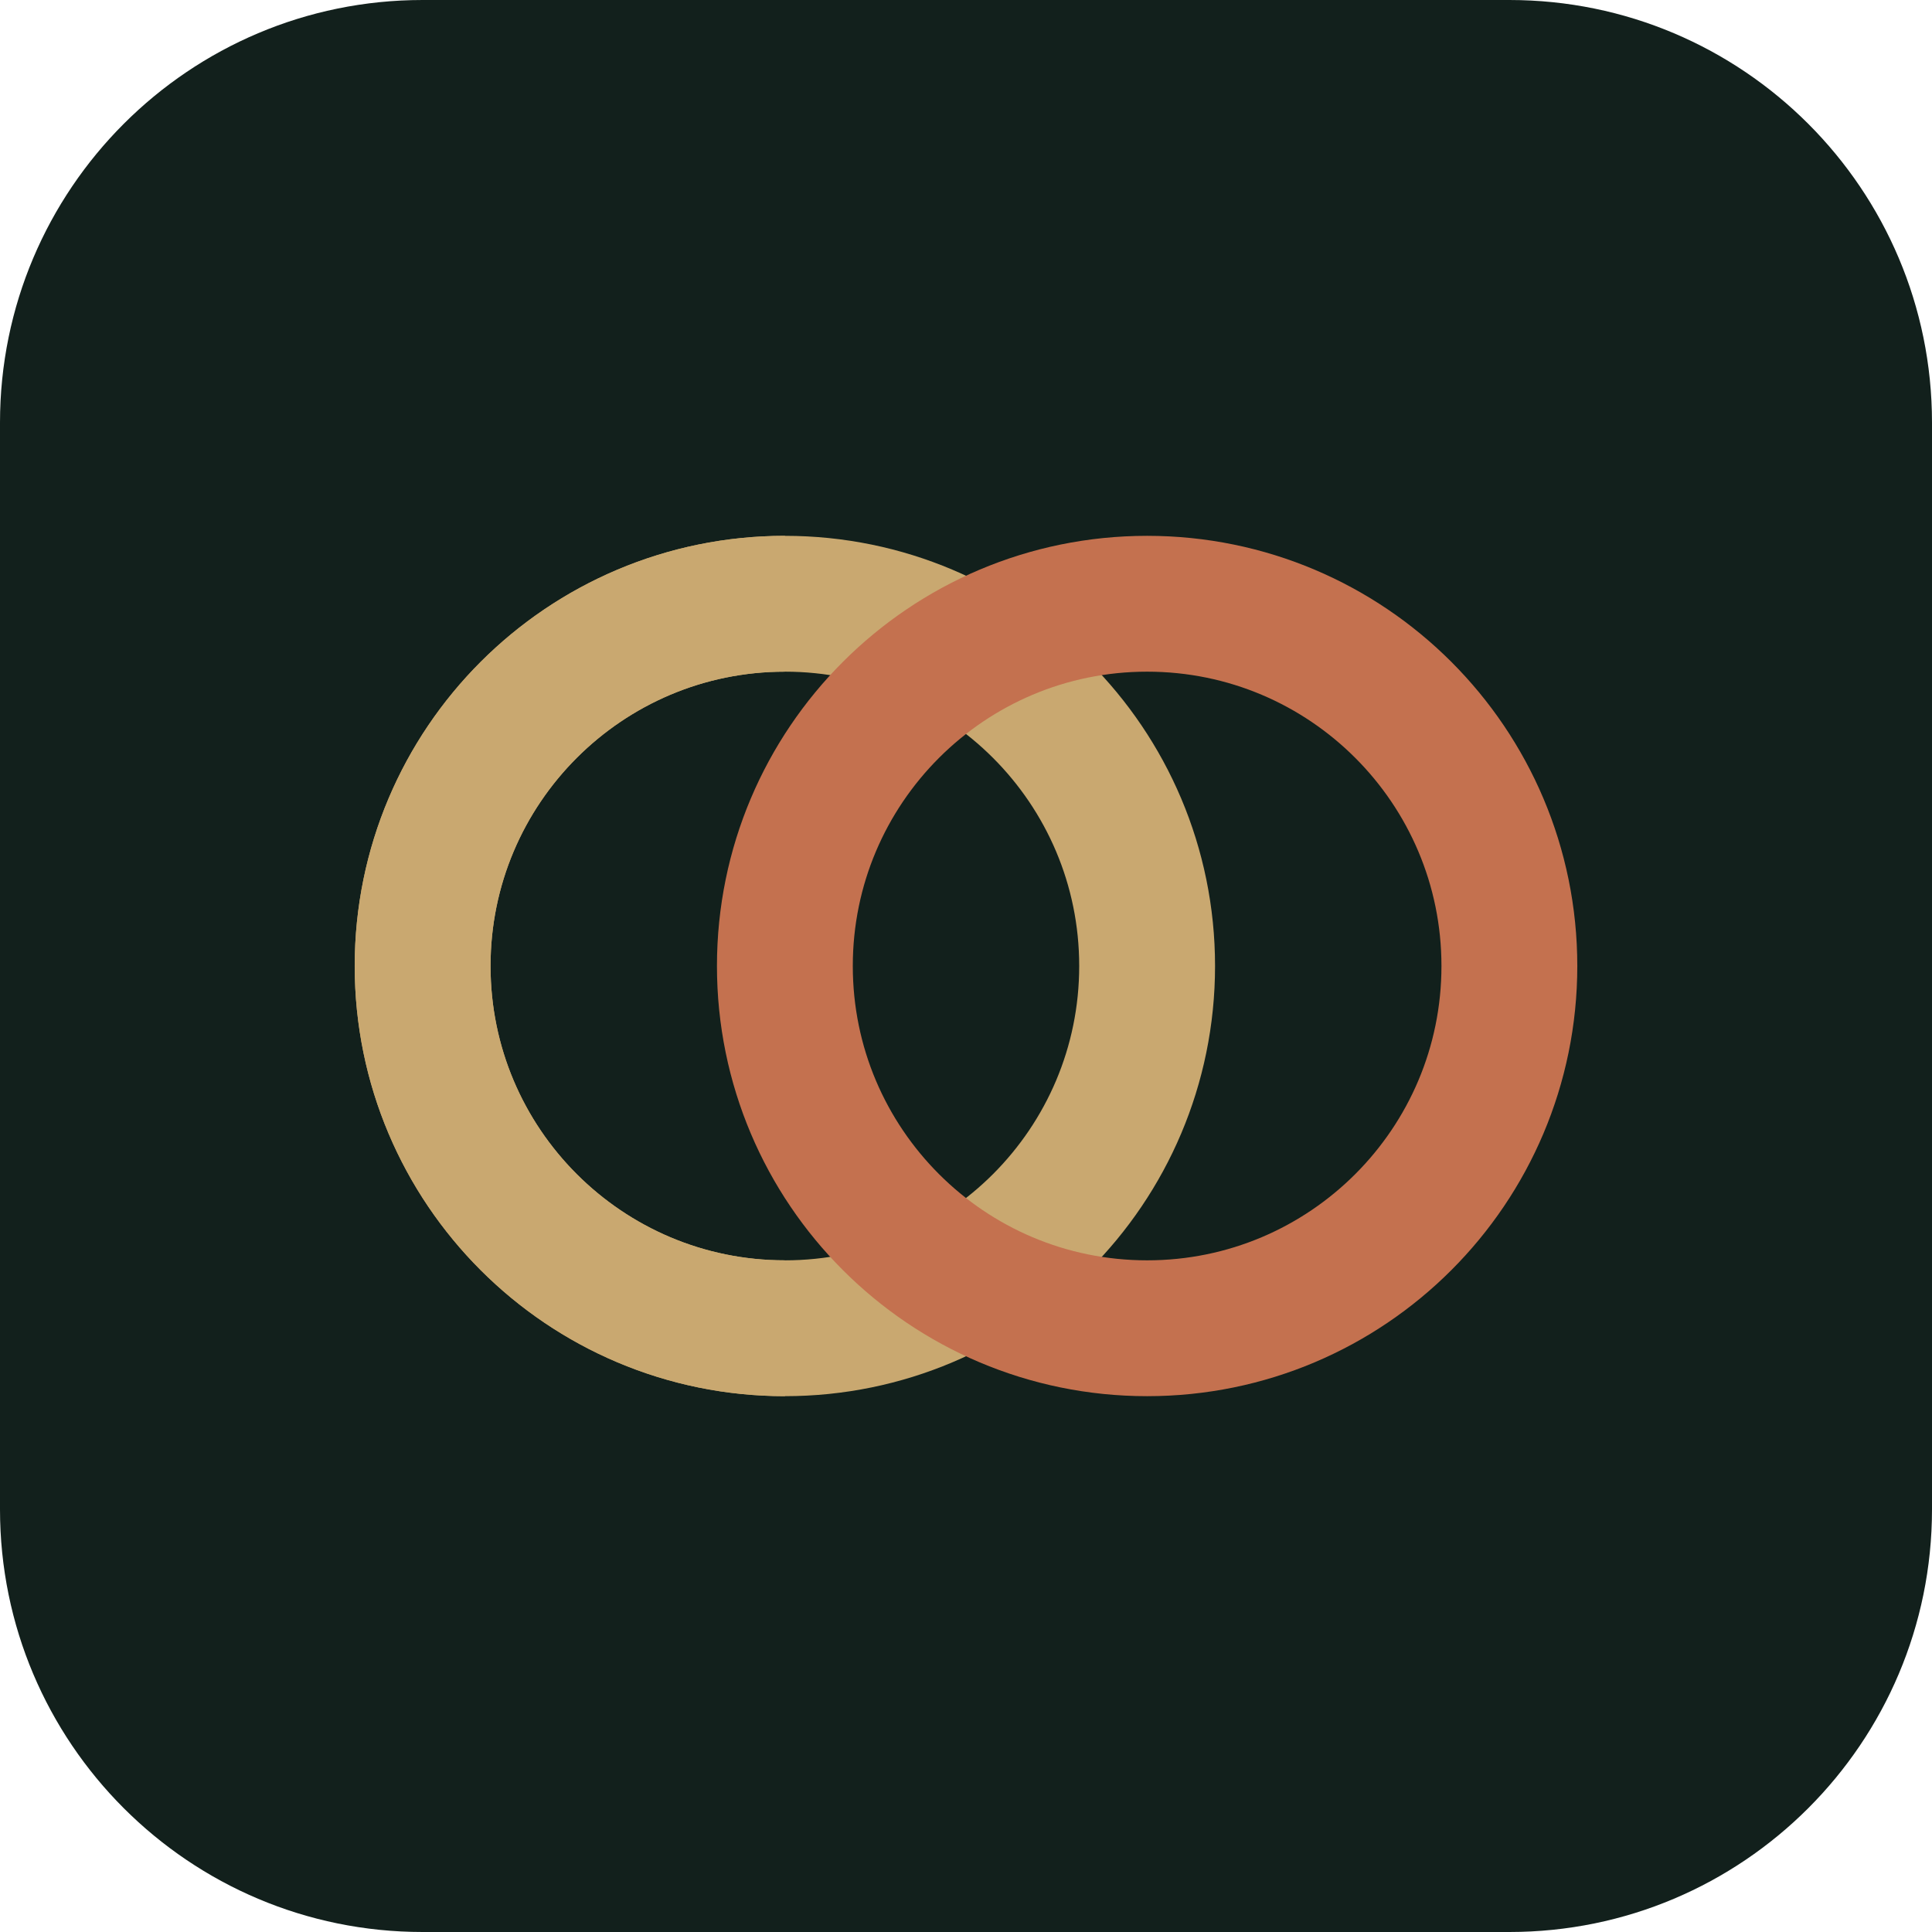
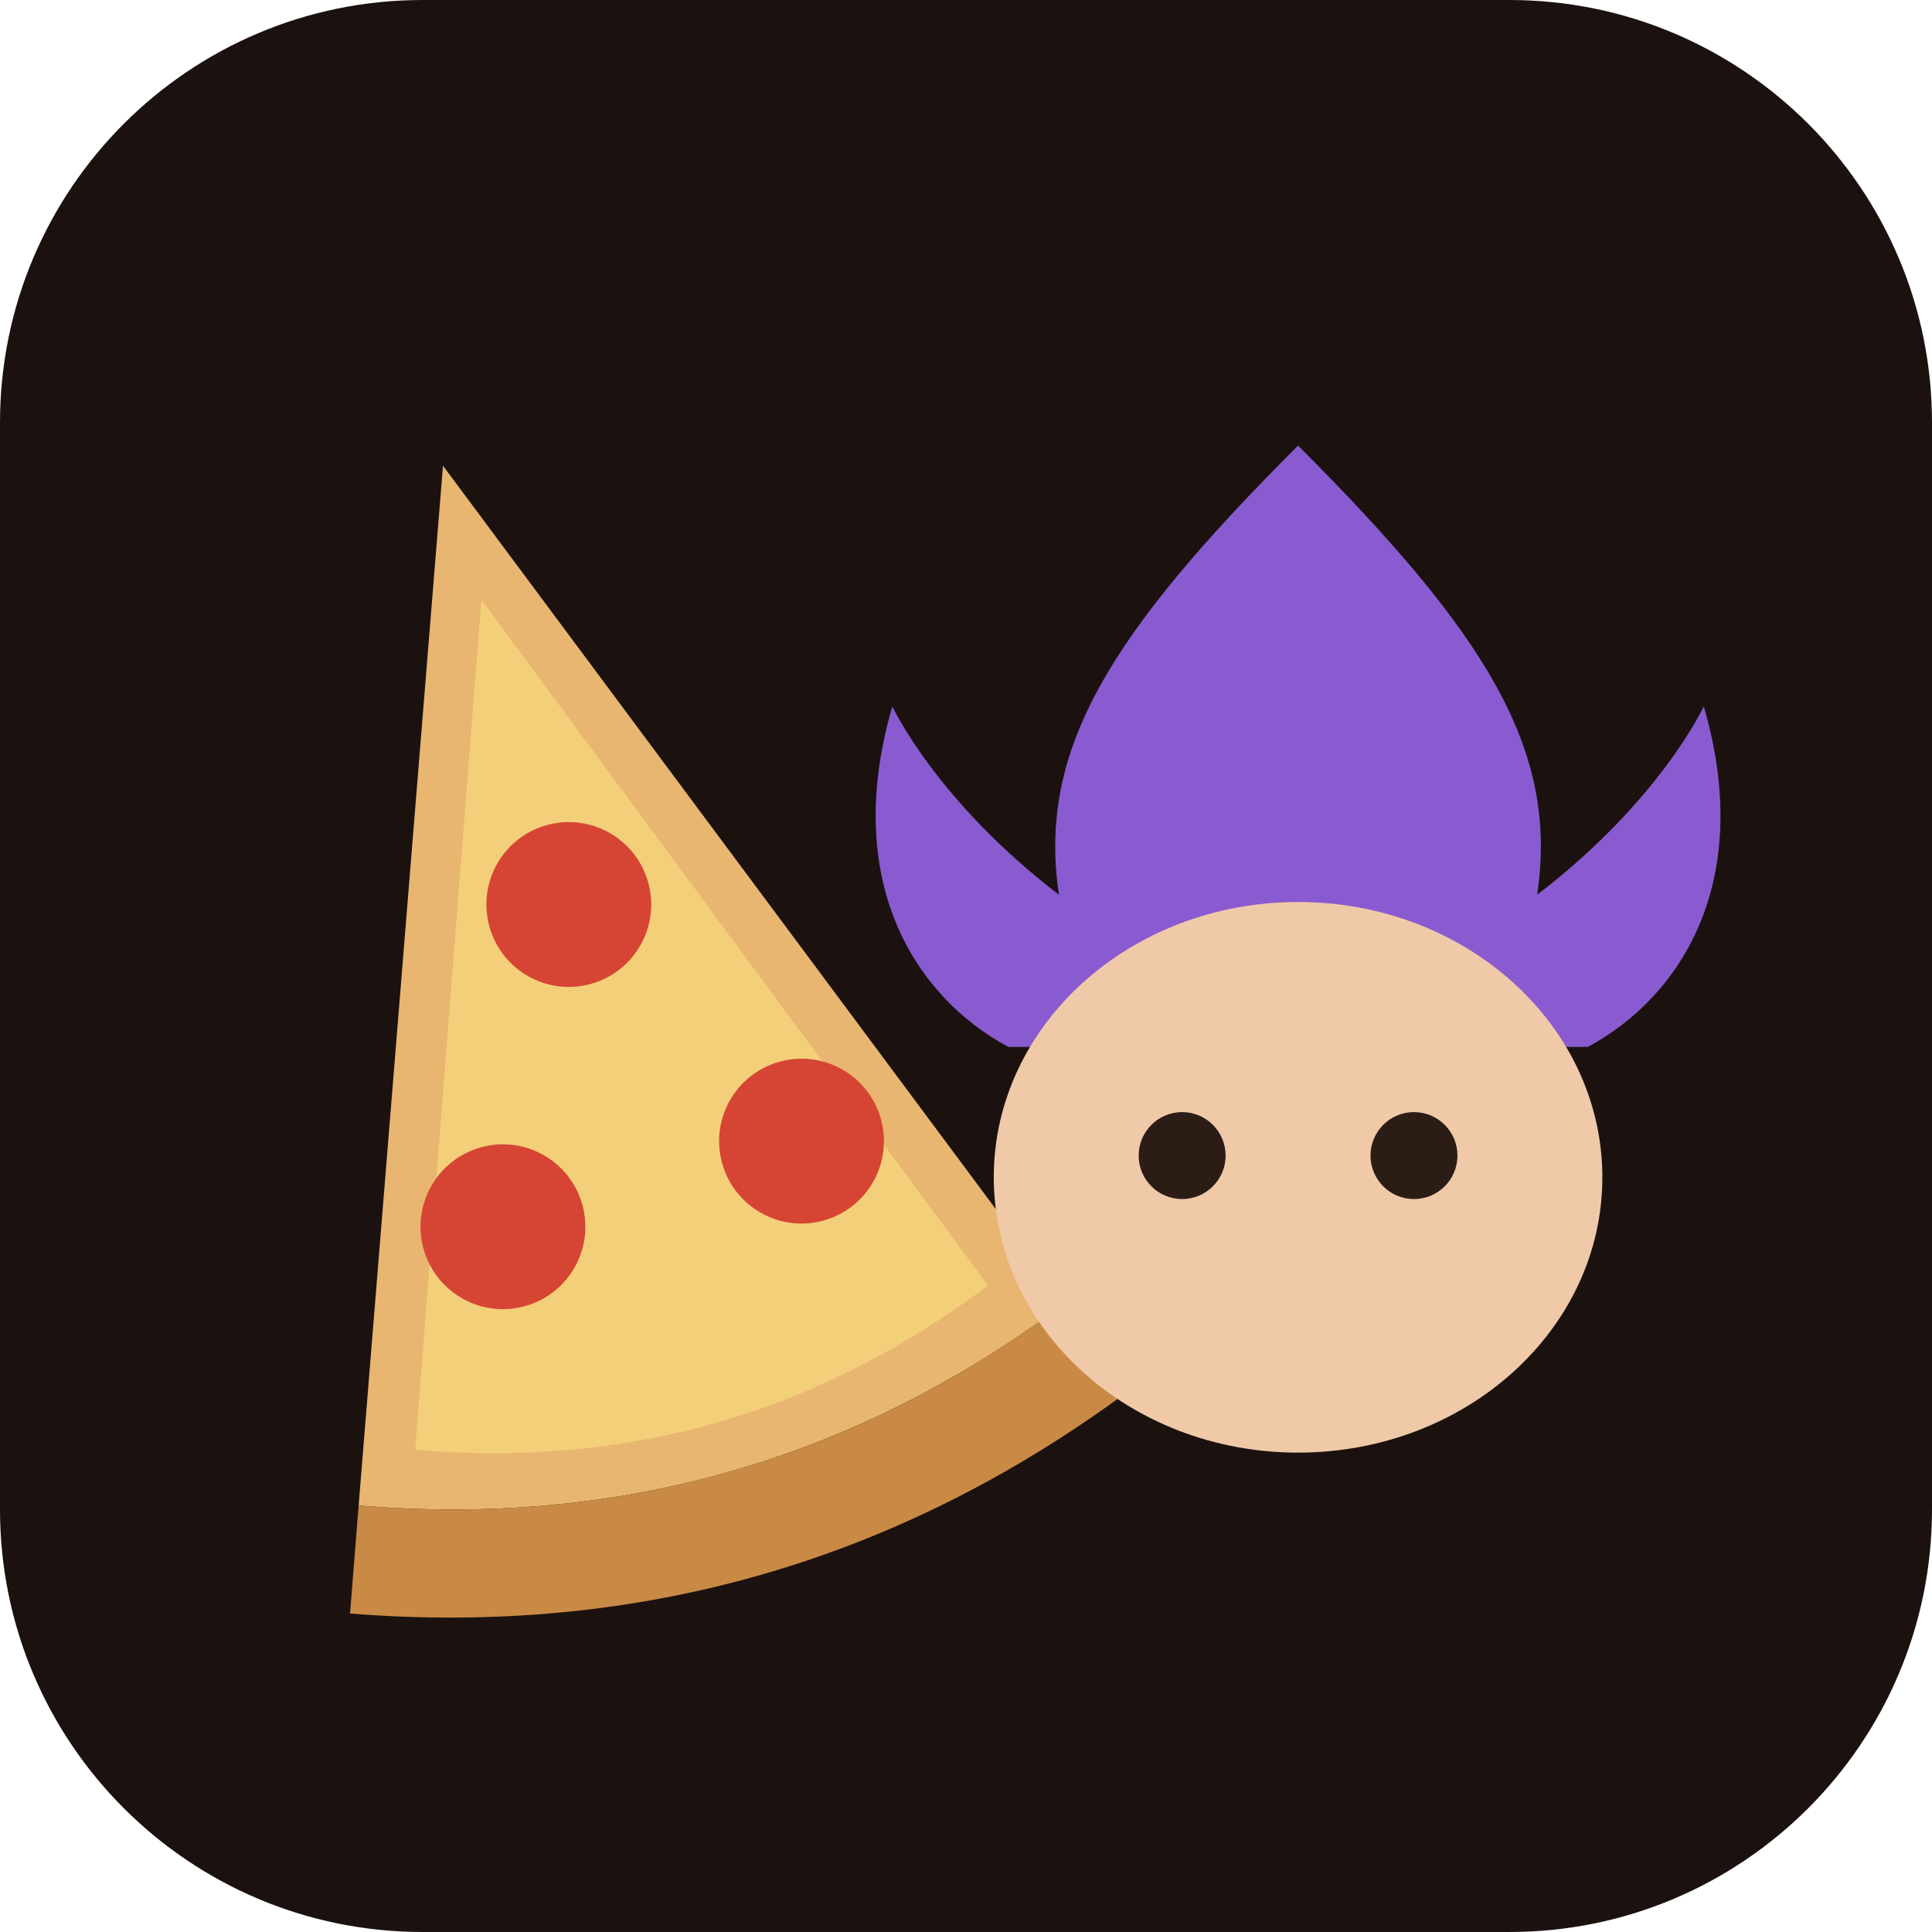
<svg xmlns="http://www.w3.org/2000/svg" viewBox="0 0 64 64">
-   <rect width="64" height="64" rx="14" fill="#12201c" />
-   <circle cx="26" cy="32" r="12" fill="none" stroke="#c9a870" stroke-width="4.5" />
-   <circle cx="38" cy="32" r="12" fill="none" stroke="#c4714f" stroke-width="4.5" />
-   <path d="M26 20a12 12 0 0 0 0 24" fill="none" stroke="#c9a870" stroke-width="4.5" />
+   <rect width="64" height="64" rx="14" fill="#1b1210" />
+   <g transform="translate(20 34) rotate(-16) scale(0.21)">
+     <path d="M0 -92 L58 62 Q0 84 -58 62 Z" fill="#e8b670" />
+     <path d="M-58 62 Q0 84 58 62 L64 78 Q0 102 -64 78 Z" fill="#c98a45" />
+     <path d="M0 -70 L47 56 Q0 74 -47 56 Z" fill="#f4cf7a" />
+     <circle cx="0" cy="-20" r="13" fill="#d64534" />
+     <circle cx="-24" cy="26" r="13" fill="#d64534" />
+     <circle cx="25" cy="26" r="13" fill="#d64534" />
+   </g>
+   <g transform="translate(43 33) scale(0.24)">
+     <path d="M0 -76 C-26 -50 -36 -34 -33 -14 C-50 -27 -56 -40 -56 -40 C-63 -16 -53 0 -40 7 L40 7 C53 0 63 -16 56 -40 C56 -40 50 -27 33 -14 C36 -34 26 -50 0 -76 Z" fill="#8a5bd0" />
+     <ellipse cx="0" cy="25" rx="42" ry="38" fill="#f0c9a8" />
+     <circle cx="-16" cy="22" r="6" fill="#2b1d16" />
+     <circle cx="16" cy="22" r="6" fill="#2b1d16" />
+   </g>
</svg>
